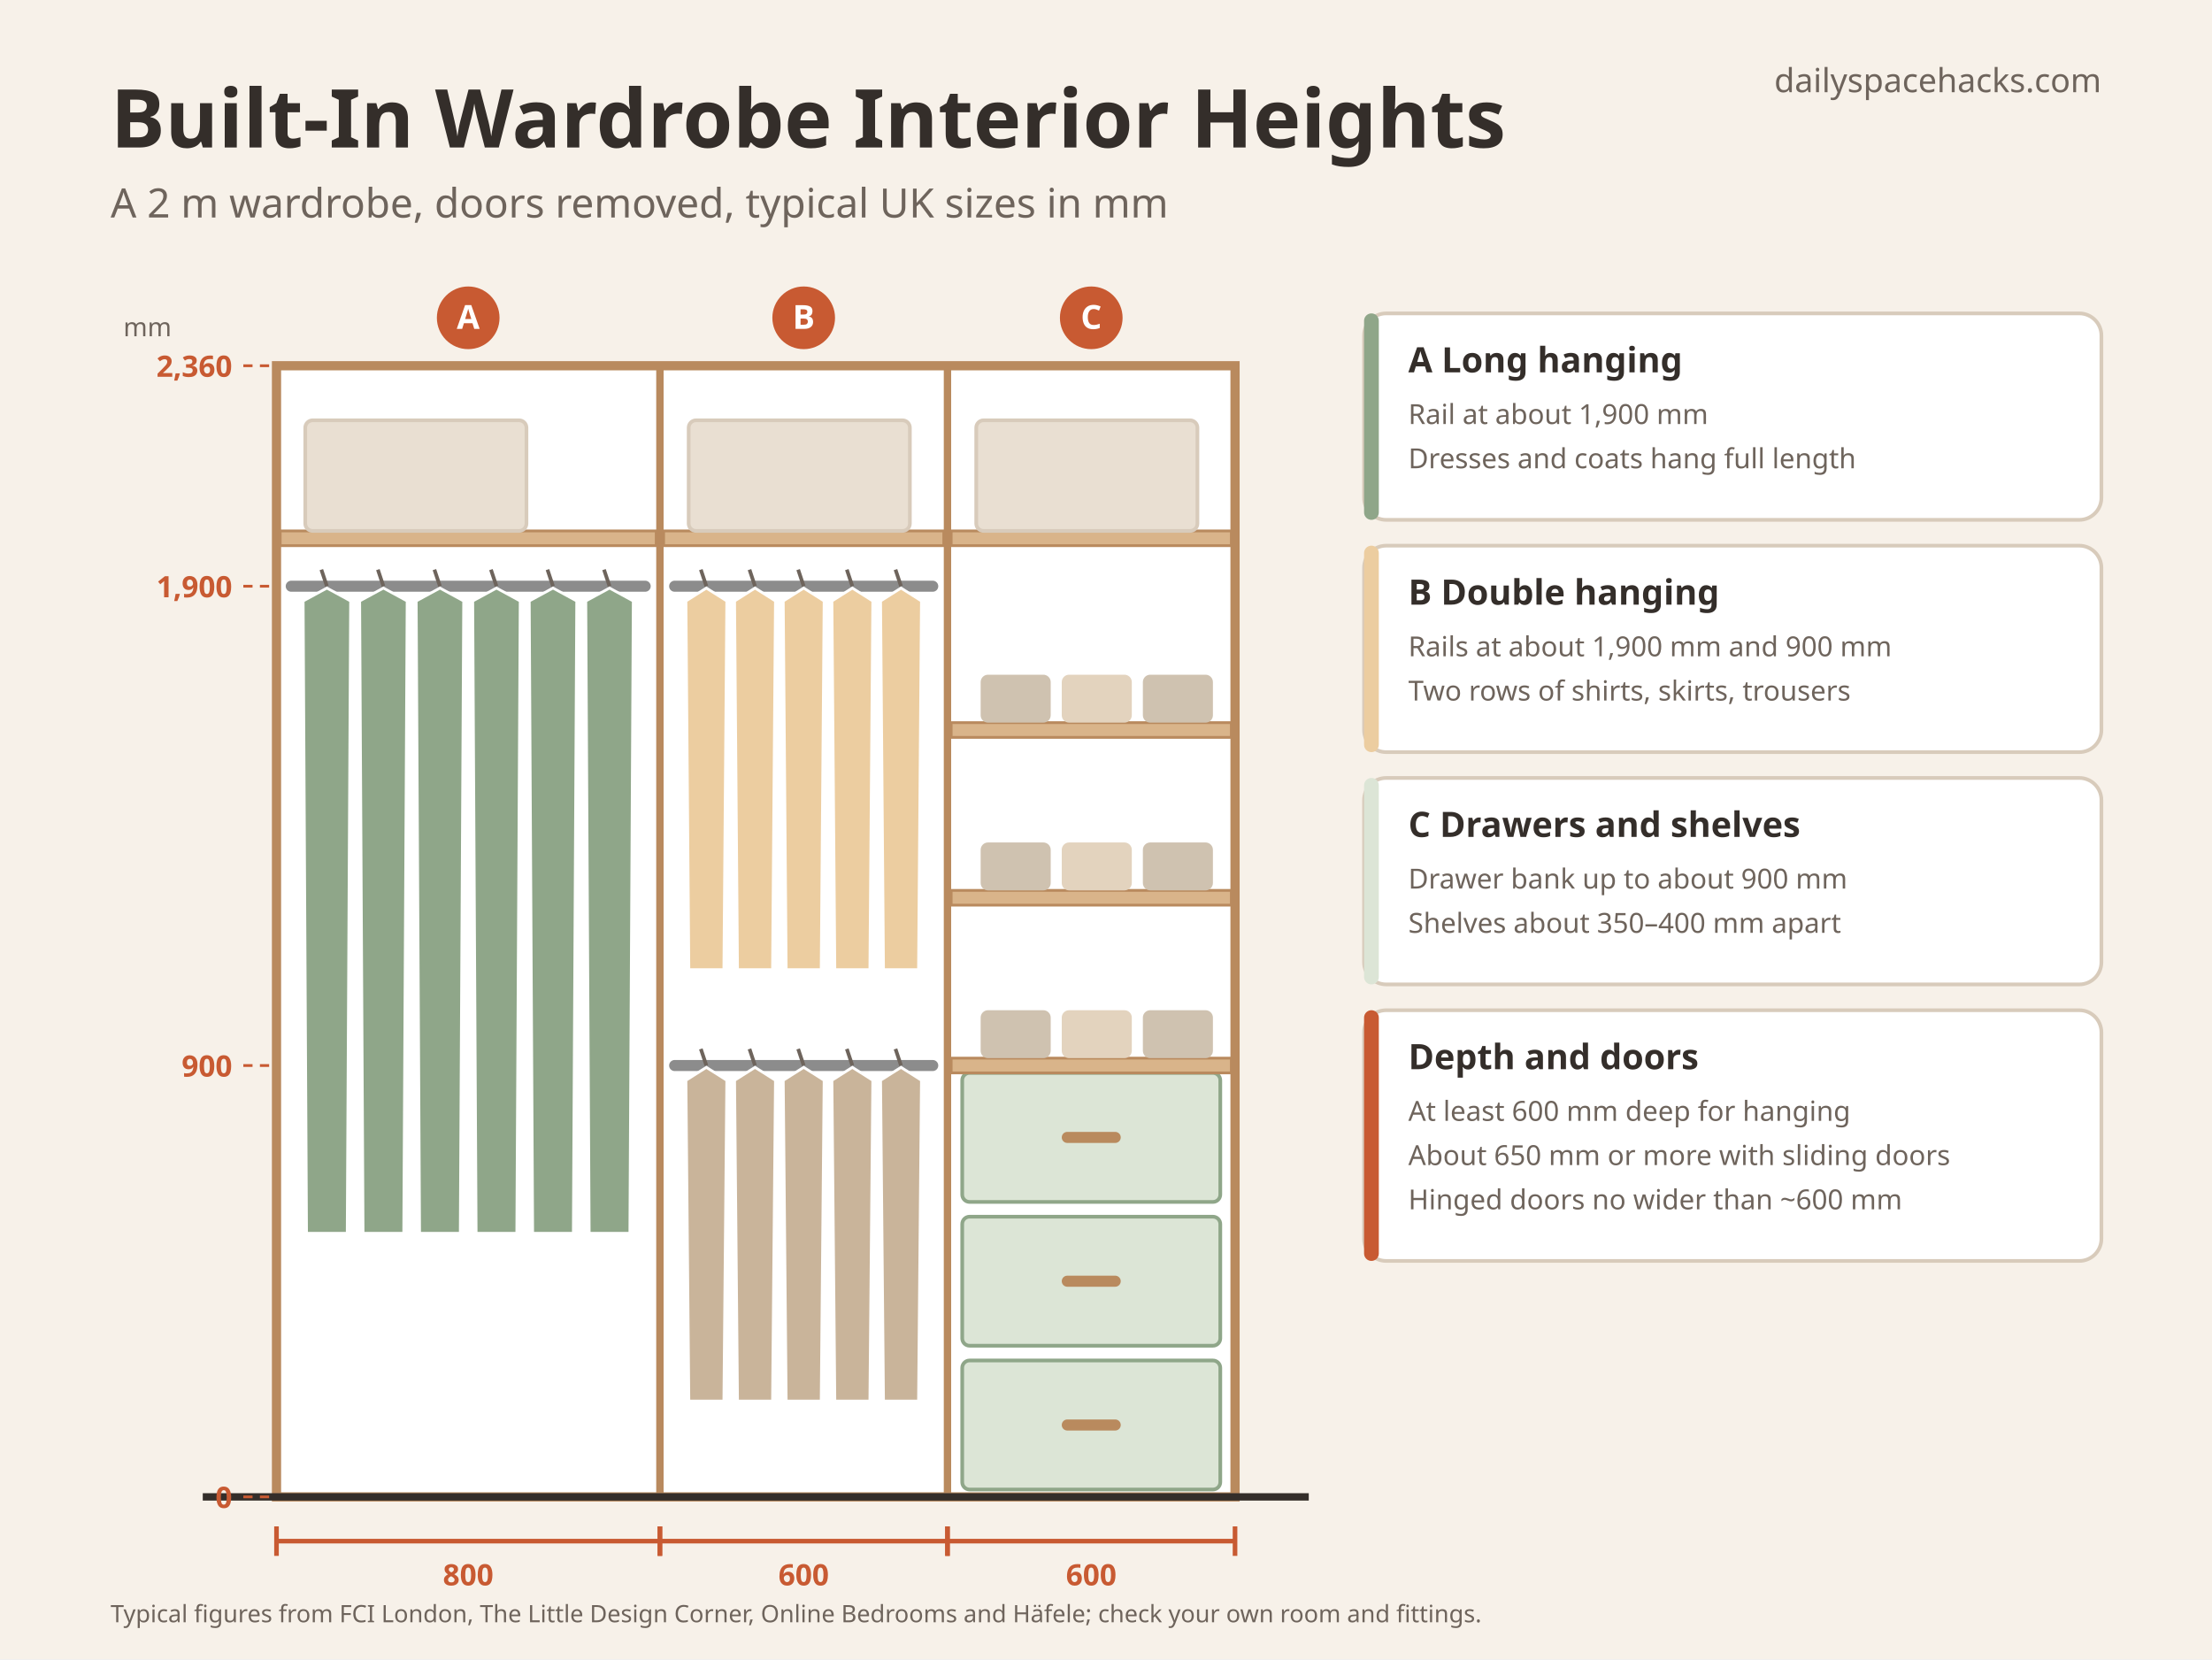
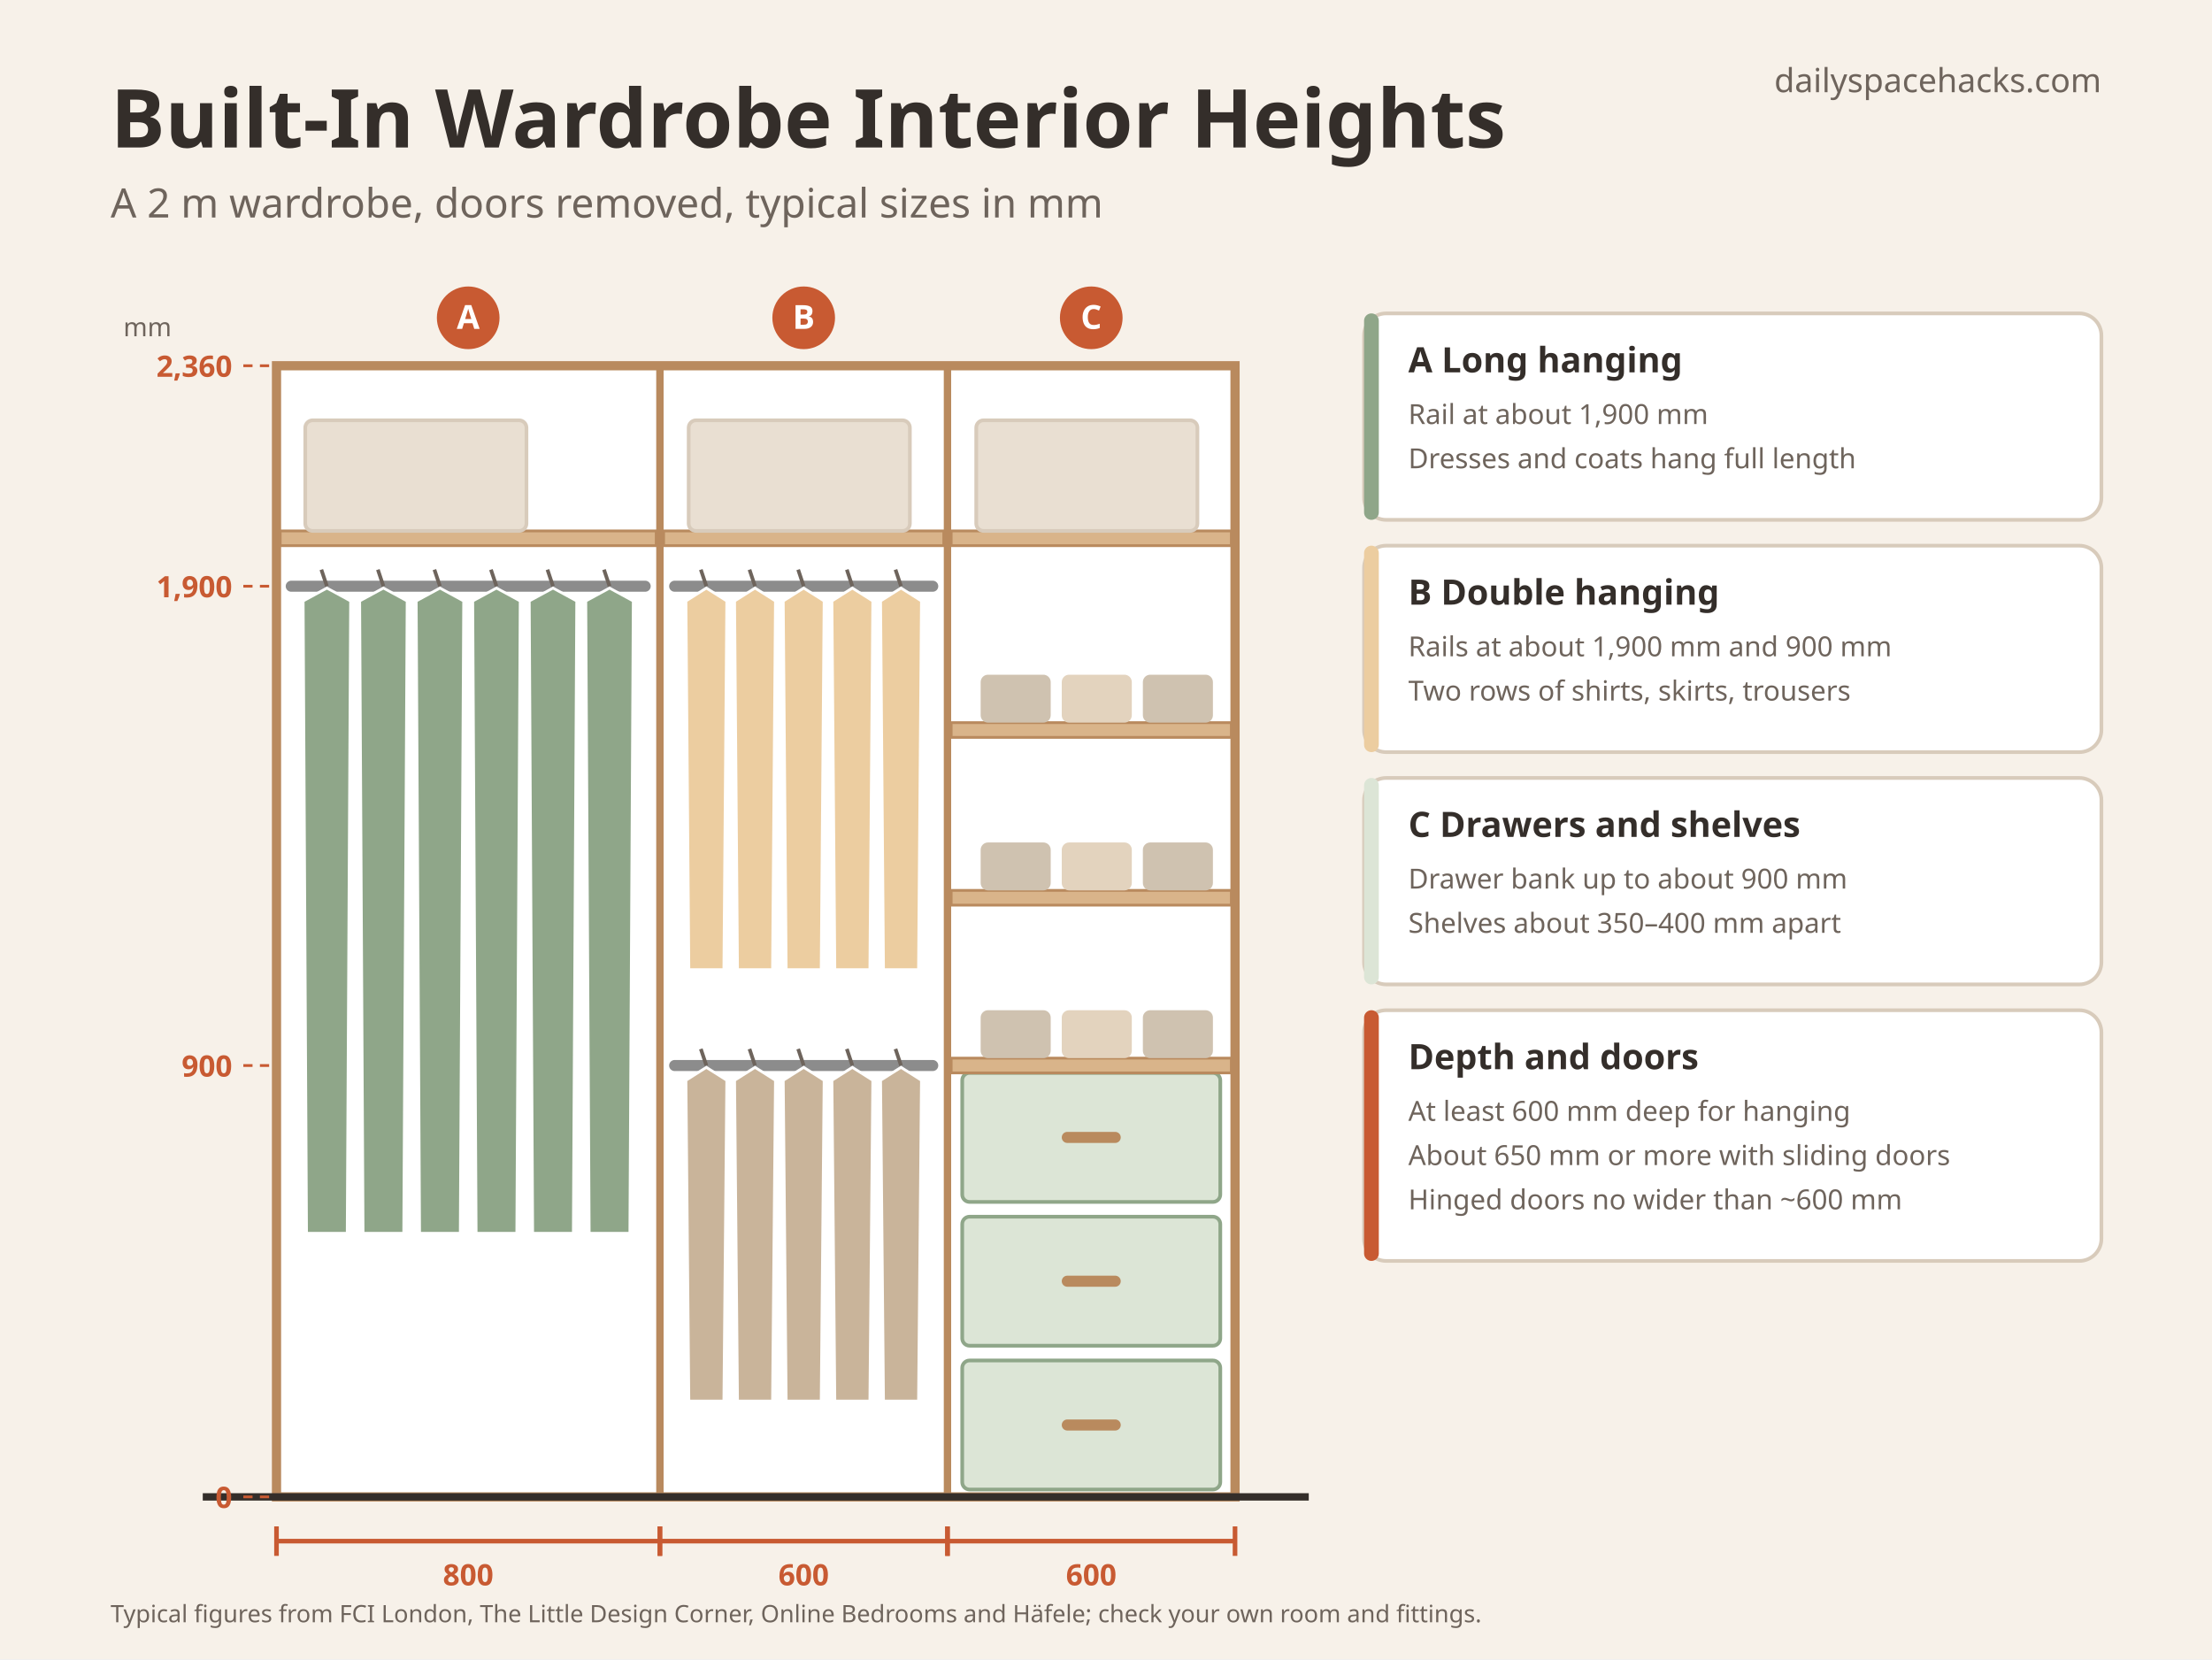
<svg xmlns="http://www.w3.org/2000/svg" viewBox="0 0 1200 900" font-family="Poppins, sans-serif" role="img" aria-labelledby="bw-t bw-d">
  <rect width="1200" height="900" fill="#F7F1E9" />
  <text x="60" y="80" font-size="44" font-weight="700" fill="#342E2A">Built-In Wardrobe Interior Heights</text>
-   <text x="60" y="118" font-size="22" fill="#6E645C">A 2 m wardrobe, doors removed, typical UK sizes in mm</text>
+   <text x="60" y="118" font-size="22" fill="#6E645C">A 2 m wardrobe, doors removed, typical sizes in mm</text>
  <text x="1140" y="50" font-size="18" fill="#6E645C" text-anchor="end">dailyspacehacks.com</text>
  <rect x="150.0" y="198.4" width="520.0" height="613.6" fill="#FFFFFF" stroke="#B98A5E" stroke-width="5" />
  <line x1="358.0" y1="198.4" x2="358.0" y2="812.0" stroke="#B98A5E" stroke-width="4" />
  <line x1="514.0" y1="198.4" x2="514.0" y2="812.0" stroke="#B98A5E" stroke-width="4" />
  <line x1="110" y1="812" x2="710.0" y2="812" stroke="#342E2A" stroke-width="4" />
  <rect x="152.0" y="288.0" width="204.0" height="8" fill="#D9B48A" stroke="#B98A5E" stroke-width="1.5" />
  <line x1="158.0" y1="318.0" x2="350.0" y2="318.0" stroke="#8C8C8C" stroke-width="6" stroke-linecap="round" />
  <path d="M177.333 318.0 l-3 -9" stroke="#6E645C" stroke-width="2" fill="none" />
  <path d="M164.453 326.0 L177.333 319.0 L190.213 326.0 L188.373 669.0 L166.293 669.0 Z" fill="#8FA689" stroke="#fff" stroke-width="1.5" />
  <path d="M208.0 318.0 l-3 -9" stroke="#6E645C" stroke-width="2" fill="none" />
  <path d="M195.12 326.0 L208.0 319.0 L220.88 326.0 L219.04 669.0 L196.96 669.0 Z" fill="#8FA689" stroke="#fff" stroke-width="1.5" />
  <path d="M238.667 318.0 l-3 -9" stroke="#6E645C" stroke-width="2" fill="none" />
  <path d="M225.787 326.0 L238.667 319.0 L251.547 326.0 L249.707 669.0 L227.627 669.0 Z" fill="#8FA689" stroke="#fff" stroke-width="1.5" />
  <path d="M269.333 318.0 l-3 -9" stroke="#6E645C" stroke-width="2" fill="none" />
  <path d="M256.453 326.0 L269.333 319.0 L282.213 326.0 L280.373 669.0 L258.293 669.0 Z" fill="#8FA689" stroke="#fff" stroke-width="1.5" />
  <path d="M300.0 318.0 l-3 -9" stroke="#6E645C" stroke-width="2" fill="none" />
  <path d="M287.12 326.0 L300.0 319.0 L312.88 326.0 L311.04 669.0 L288.96 669.0 Z" fill="#8FA689" stroke="#fff" stroke-width="1.5" />
  <path d="M330.667 318.0 l-3 -9" stroke="#6E645C" stroke-width="2" fill="none" />
  <path d="M317.787 326.0 L330.667 319.0 L343.547 326.0 L341.707 669.0 L319.627 669.0 Z" fill="#8FA689" stroke="#fff" stroke-width="1.5" />
  <rect x="360.0" y="288.0" width="152.0" height="8" fill="#D9B48A" stroke="#B98A5E" stroke-width="1.5" />
  <line x1="366.0" y1="318.0" x2="506.0" y2="318.0" stroke="#8C8C8C" stroke-width="6" stroke-linecap="round" />
  <path d="M383.2 318.0 l-3 -9" stroke="#6E645C" stroke-width="2" fill="none" />
  <path d="M372.112 326.0 L383.2 319.0 L394.288 326.0 L392.704 526.0 L373.696 526.0 Z" fill="#ECCDA0" stroke="#fff" stroke-width="1.5" />
  <path d="M409.6 318.0 l-3 -9" stroke="#6E645C" stroke-width="2" fill="none" />
  <path d="M398.512 326.0 L409.6 319.0 L420.688 326.0 L419.104 526.0 L400.096 526.0 Z" fill="#ECCDA0" stroke="#fff" stroke-width="1.5" />
  <path d="M436.0 318.0 l-3 -9" stroke="#6E645C" stroke-width="2" fill="none" />
  <path d="M424.912 326.0 L436.0 319.0 L447.088 326.0 L445.504 526.0 L426.496 526.0 Z" fill="#ECCDA0" stroke="#fff" stroke-width="1.5" />
  <path d="M462.4 318.0 l-3 -9" stroke="#6E645C" stroke-width="2" fill="none" />
  <path d="M451.312 326.0 L462.4 319.0 L473.488 326.0 L471.904 526.0 L452.896 526.0 Z" fill="#ECCDA0" stroke="#fff" stroke-width="1.5" />
  <path d="M488.8 318.0 l-3 -9" stroke="#6E645C" stroke-width="2" fill="none" />
  <path d="M477.712 326.0 L488.8 319.0 L499.888 326.0 L498.304 526.0 L479.296 526.0 Z" fill="#ECCDA0" stroke="#fff" stroke-width="1.5" />
  <line x1="366.0" y1="578.0" x2="506.0" y2="578.0" stroke="#8C8C8C" stroke-width="6" stroke-linecap="round" />
  <path d="M383.2 578.0 l-3 -9" stroke="#6E645C" stroke-width="2" fill="none" />
  <path d="M372.112 586.0 L383.2 579.0 L394.288 586.0 L392.704 760.0 L373.696 760.0 Z" fill="#C9B49A" stroke="#fff" stroke-width="1.5" />
  <path d="M409.6 578.0 l-3 -9" stroke="#6E645C" stroke-width="2" fill="none" />
  <path d="M398.512 586.0 L409.6 579.0 L420.688 586.0 L419.104 760.0 L400.096 760.0 Z" fill="#C9B49A" stroke="#fff" stroke-width="1.5" />
  <path d="M436.0 578.0 l-3 -9" stroke="#6E645C" stroke-width="2" fill="none" />
  <path d="M424.912 586.0 L436.0 579.0 L447.088 586.0 L445.504 760.0 L426.496 760.0 Z" fill="#C9B49A" stroke="#fff" stroke-width="1.5" />
  <path d="M462.4 578.0 l-3 -9" stroke="#6E645C" stroke-width="2" fill="none" />
  <path d="M451.312 586.0 L462.4 579.0 L473.488 586.0 L471.904 760.0 L452.896 760.0 Z" fill="#C9B49A" stroke="#fff" stroke-width="1.5" />
  <path d="M488.8 578.0 l-3 -9" stroke="#6E645C" stroke-width="2" fill="none" />
  <path d="M477.712 586.0 L488.8 579.0 L499.888 586.0 L498.304 760.0 L479.296 760.0 Z" fill="#C9B49A" stroke="#fff" stroke-width="1.5" />
  <rect x="522.0" y="738.0" width="140.0" height="70.0" rx="4" fill="#DCE5D6" stroke="#8FA689" stroke-width="2" />
  <rect x="576.0" y="770.0" width="32" height="6" rx="3" fill="#B98A5E" />
  <rect x="522.0" y="660.0" width="140.0" height="70.0" rx="4" fill="#DCE5D6" stroke="#8FA689" stroke-width="2" />
  <rect x="576.0" y="692.0" width="32" height="6" rx="3" fill="#B98A5E" />
  <rect x="522.0" y="582.0" width="140.0" height="70.0" rx="4" fill="#DCE5D6" stroke="#8FA689" stroke-width="2" />
  <rect x="576.0" y="614.0" width="32" height="6" rx="3" fill="#B98A5E" />
  <rect x="516.0" y="574.0" width="152.0" height="8" fill="#D9B48A" stroke="#B98A5E" stroke-width="1.5" />
  <rect x="516.0" y="483.0" width="152.0" height="8" fill="#D9B48A" stroke="#B98A5E" stroke-width="1.5" />
  <rect x="516.0" y="392.0" width="152.0" height="8" fill="#D9B48A" stroke="#B98A5E" stroke-width="1.5" />
  <rect x="516.0" y="288.0" width="152.0" height="8" fill="#D9B48A" stroke="#B98A5E" stroke-width="1.5" />
  <rect x="532.0" y="548.0" width="38" height="26" rx="4" fill="#CFC2B0" />
  <rect x="576.0" y="548.0" width="38" height="26" rx="4" fill="#E3D3BE" />
  <rect x="620.0" y="548.0" width="38" height="26" rx="4" fill="#CFC2B0" />
  <rect x="532.0" y="457.0" width="38" height="26" rx="4" fill="#CFC2B0" />
  <rect x="576.0" y="457.0" width="38" height="26" rx="4" fill="#E3D3BE" />
  <rect x="620.0" y="457.0" width="38" height="26" rx="4" fill="#CFC2B0" />
  <rect x="532.0" y="366.0" width="38" height="26" rx="4" fill="#CFC2B0" />
  <rect x="576.0" y="366.0" width="38" height="26" rx="4" fill="#E3D3BE" />
  <rect x="620.0" y="366.0" width="38" height="26" rx="4" fill="#CFC2B0" />
  <rect x="165.6" y="228.0" width="120" height="60" rx="4" fill="#E9DFD2" stroke="#D8CBBB" stroke-width="2" />
  <rect x="373.6" y="228.0" width="120" height="60" rx="4" fill="#E9DFD2" stroke="#D8CBBB" stroke-width="2" />
  <rect x="529.6" y="228.0" width="120" height="60" rx="4" fill="#E9DFD2" stroke="#D8CBBB" stroke-width="2" />
  <circle cx="254.0" cy="172.4" r="17" fill="#C85A32" />
  <text x="254.0" y="178.4" font-size="18" font-weight="700" fill="#fff" text-anchor="middle">A</text>
  <circle cx="436.0" cy="172.4" r="17" fill="#C85A32" />
  <text x="436.0" y="178.4" font-size="18" font-weight="700" fill="#fff" text-anchor="middle">B</text>
  <circle cx="592.0" cy="172.4" r="17" fill="#C85A32" />
  <text x="592.0" y="178.4" font-size="18" font-weight="700" fill="#fff" text-anchor="middle">C</text>
  <line x1="132" y1="198.4" x2="150.0" y2="198.4" stroke="#C85A32" stroke-width="1.5" stroke-dasharray="5 4" />
  <text x="126" y="204.4" font-size="16" font-weight="700" fill="#C85A32" text-anchor="end">2,360</text>
  <line x1="132" y1="318.0" x2="150.0" y2="318.0" stroke="#C85A32" stroke-width="1.5" stroke-dasharray="5 4" />
  <text x="126" y="324.0" font-size="16" font-weight="700" fill="#C85A32" text-anchor="end">1,900</text>
  <line x1="132" y1="578.0" x2="150.0" y2="578.0" stroke="#C85A32" stroke-width="1.5" stroke-dasharray="5 4" />
  <text x="126" y="584.0" font-size="16" font-weight="700" fill="#C85A32" text-anchor="end">900</text>
  <line x1="132" y1="812.0" x2="150.0" y2="812.0" stroke="#C85A32" stroke-width="1.5" stroke-dasharray="5 4" />
  <text x="126" y="818.0" font-size="16" font-weight="700" fill="#C85A32" text-anchor="end">0</text>
  <text x="80" y="182.4" font-size="14" fill="#6E645C" text-anchor="middle">mm</text>
  <line x1="150.0" y1="836" x2="358.0" y2="836" stroke="#C85A32" stroke-width="2.5" />
  <line x1="150.0" y1="828" x2="150.0" y2="844" stroke="#C85A32" stroke-width="2.5" />
  <line x1="358.0" y1="828" x2="358.0" y2="844" stroke="#C85A32" stroke-width="2.5" />
  <text x="254.0" y="860" font-size="16" font-weight="700" fill="#C85A32" text-anchor="middle">800</text>
  <line x1="358.0" y1="836" x2="514.0" y2="836" stroke="#C85A32" stroke-width="2.5" />
  <line x1="358.0" y1="828" x2="358.0" y2="844" stroke="#C85A32" stroke-width="2.5" />
  <line x1="514.0" y1="828" x2="514.0" y2="844" stroke="#C85A32" stroke-width="2.5" />
  <text x="436.0" y="860" font-size="16" font-weight="700" fill="#C85A32" text-anchor="middle">600</text>
  <line x1="514.0" y1="836" x2="670.0" y2="836" stroke="#C85A32" stroke-width="2.5" />
  <line x1="514.0" y1="828" x2="514.0" y2="844" stroke="#C85A32" stroke-width="2.5" />
  <line x1="670.0" y1="828" x2="670.0" y2="844" stroke="#C85A32" stroke-width="2.5" />
  <text x="592.0" y="860" font-size="16" font-weight="700" fill="#C85A32" text-anchor="middle">600</text>
  <rect x="740" y="170" width="400" height="112" rx="12" fill="#FFFFFF" stroke="#D8CBBB" stroke-width="2" />
  <rect x="740" y="170" width="8" height="112" rx="4" fill="#8FA689" />
  <text x="764" y="202" font-size="19" font-weight="700" fill="#342E2A">A  Long hanging</text>
  <text x="764" y="230" font-size="15" fill="#6E645C">Rail at about 1,900 mm</text>
  <text x="764" y="254" font-size="15" fill="#6E645C">Dresses and coats hang full length</text>
  <rect x="740" y="296" width="400" height="112" rx="12" fill="#FFFFFF" stroke="#D8CBBB" stroke-width="2" />
  <rect x="740" y="296" width="8" height="112" rx="4" fill="#ECCDA0" />
  <text x="764" y="328" font-size="19" font-weight="700" fill="#342E2A">B  Double hanging</text>
  <text x="764" y="356" font-size="15" fill="#6E645C">Rails at about 1,900 mm and 900 mm</text>
  <text x="764" y="380" font-size="15" fill="#6E645C">Two rows of shirts, skirts, trousers</text>
  <rect x="740" y="422" width="400" height="112" rx="12" fill="#FFFFFF" stroke="#D8CBBB" stroke-width="2" />
  <rect x="740" y="422" width="8" height="112" rx="4" fill="#DCE5D6" />
  <text x="764" y="454" font-size="19" font-weight="700" fill="#342E2A">C  Drawers and shelves</text>
  <text x="764" y="482" font-size="15" fill="#6E645C">Drawer bank up to about 900 mm</text>
  <text x="764" y="506" font-size="15" fill="#6E645C">Shelves about 350–400 mm apart</text>
  <rect x="740" y="548" width="400" height="136" rx="12" fill="#FFFFFF" stroke="#D8CBBB" stroke-width="2" />
  <rect x="740" y="548" width="8" height="136" rx="4" fill="#C85A32" />
  <text x="764" y="580" font-size="19" font-weight="700" fill="#342E2A">Depth and doors</text>
  <text x="764" y="608" font-size="15" fill="#6E645C">At least 600 mm deep for hanging</text>
  <text x="764" y="632" font-size="15" fill="#6E645C">About 650 mm or more with sliding doors</text>
  <text x="764" y="656" font-size="15" fill="#6E645C">Hinged doors no wider than ~600 mm</text>
  <text x="60" y="880" font-size="13" fill="#6E645C">Typical figures from FCI London, The Little Design Corner, Online Bedrooms and Häfele; check your own room and fittings.</text>
</svg>
